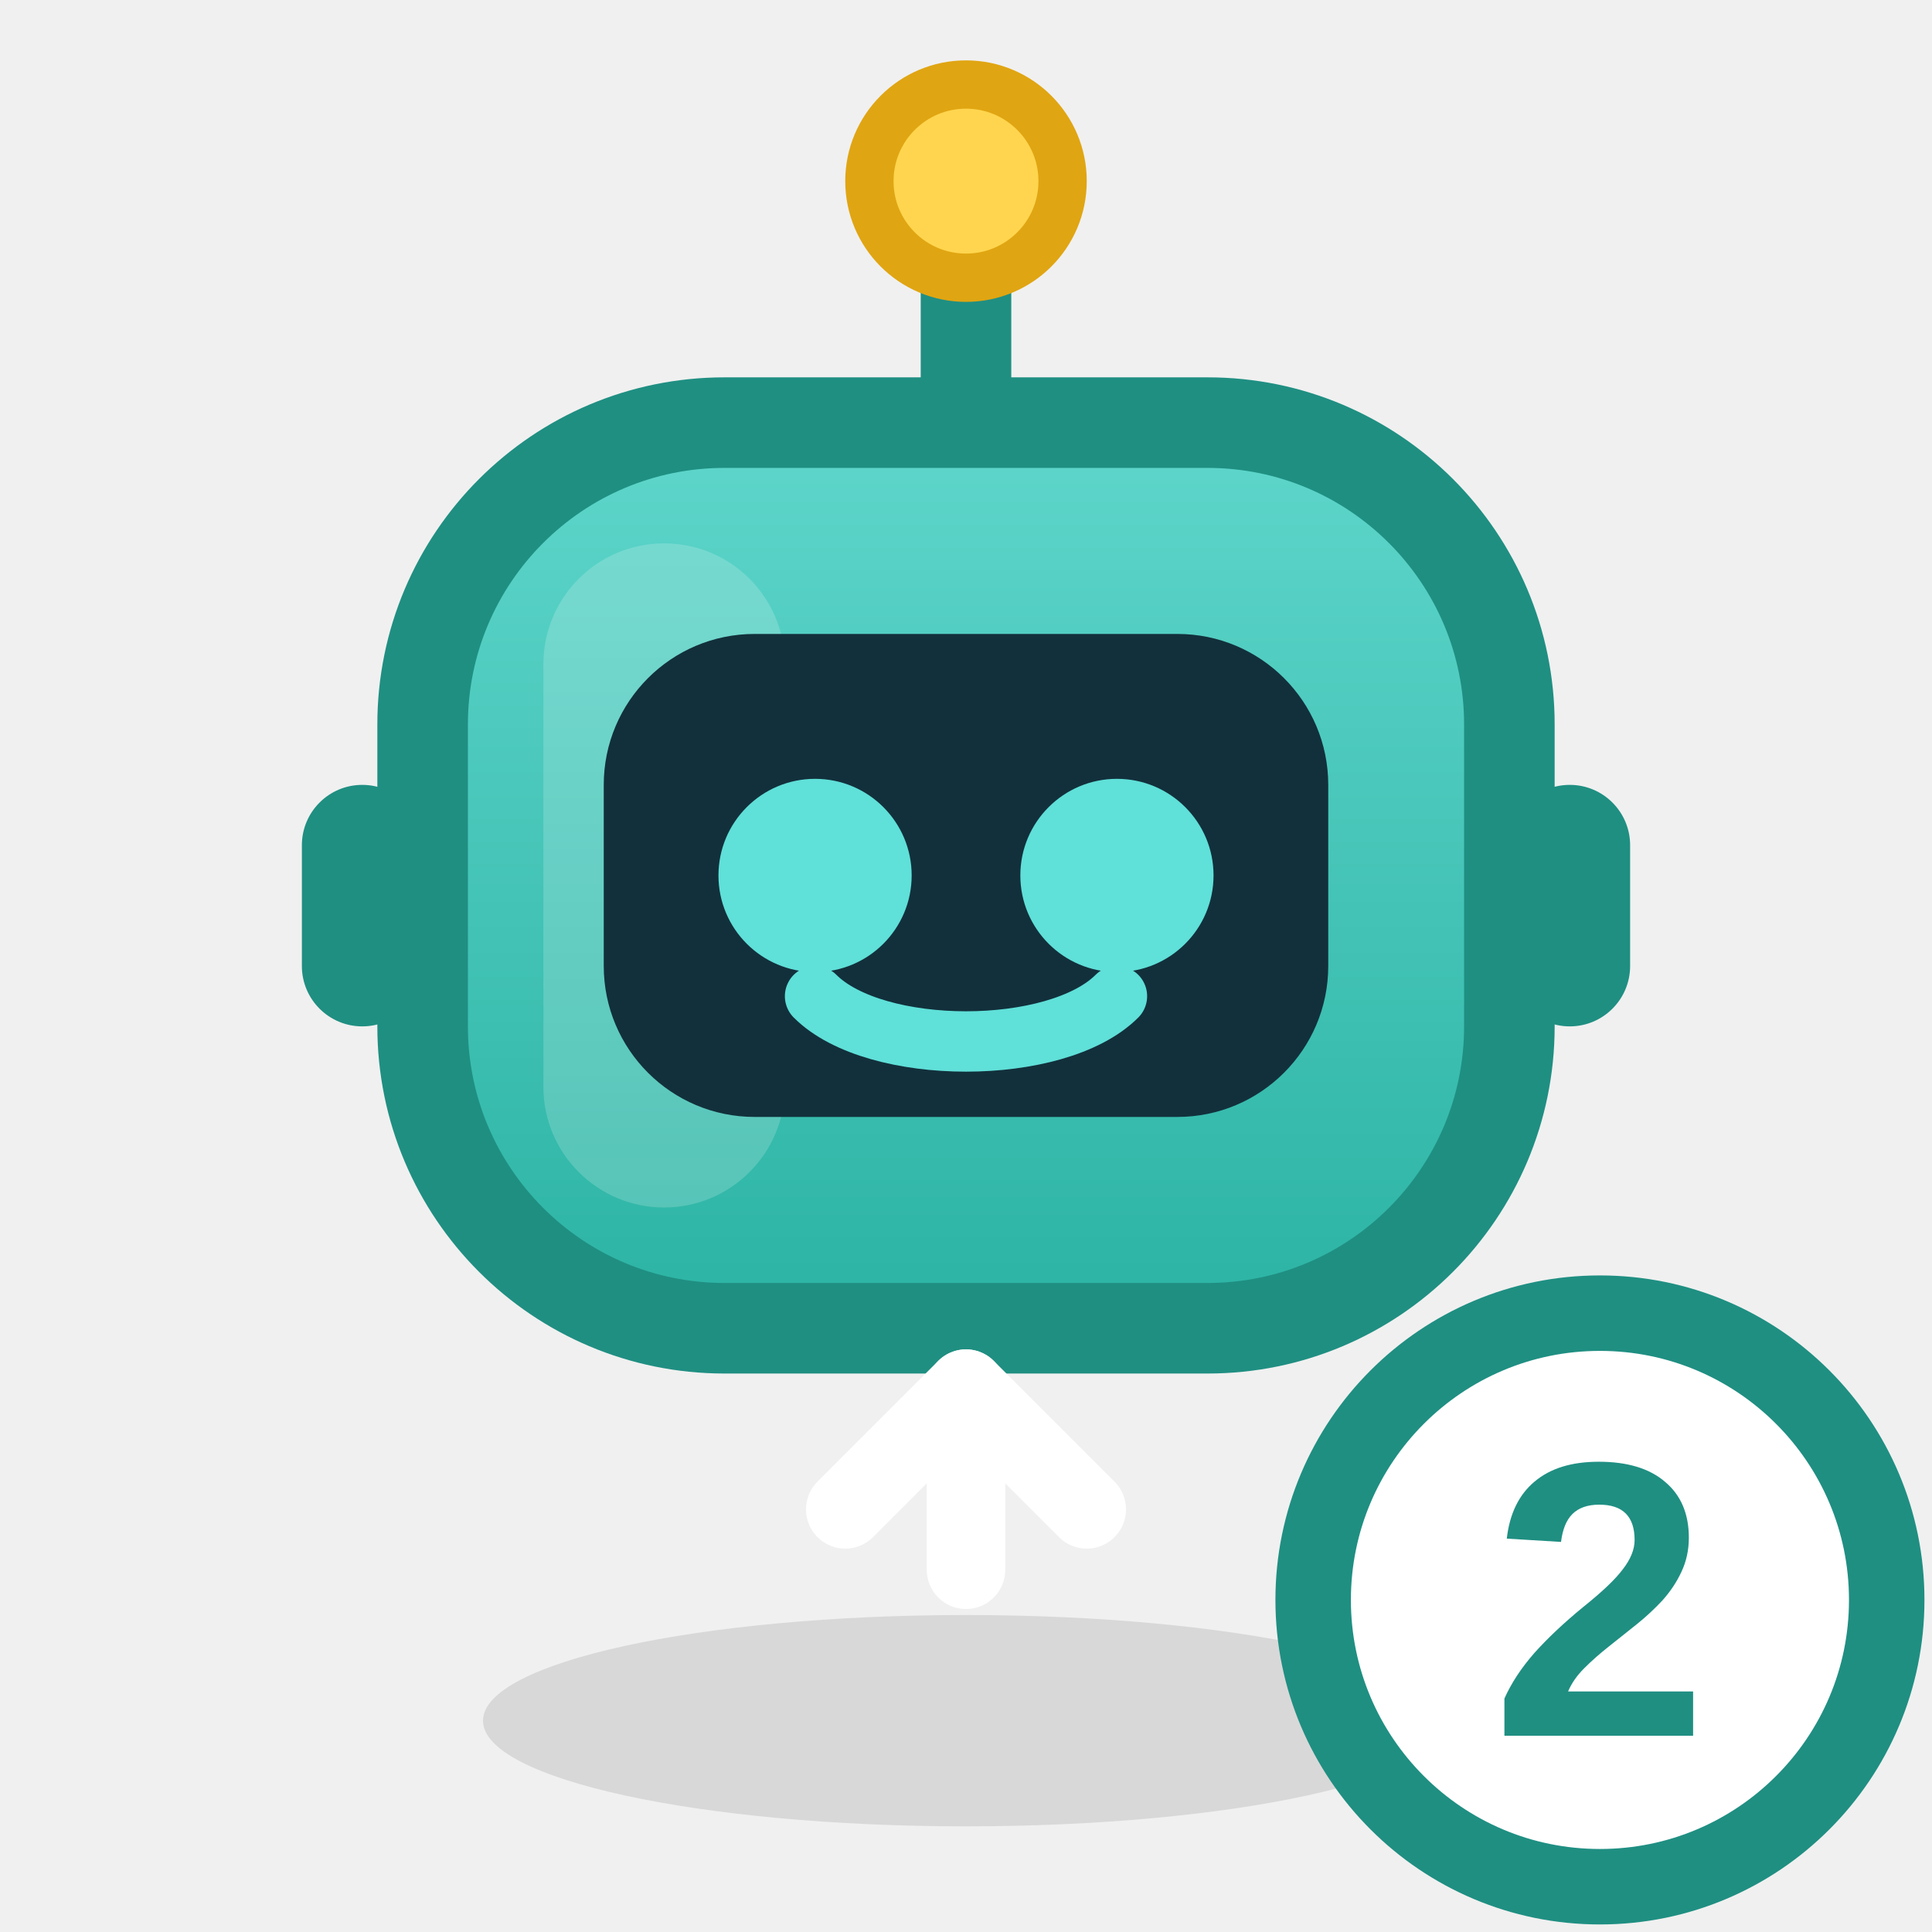
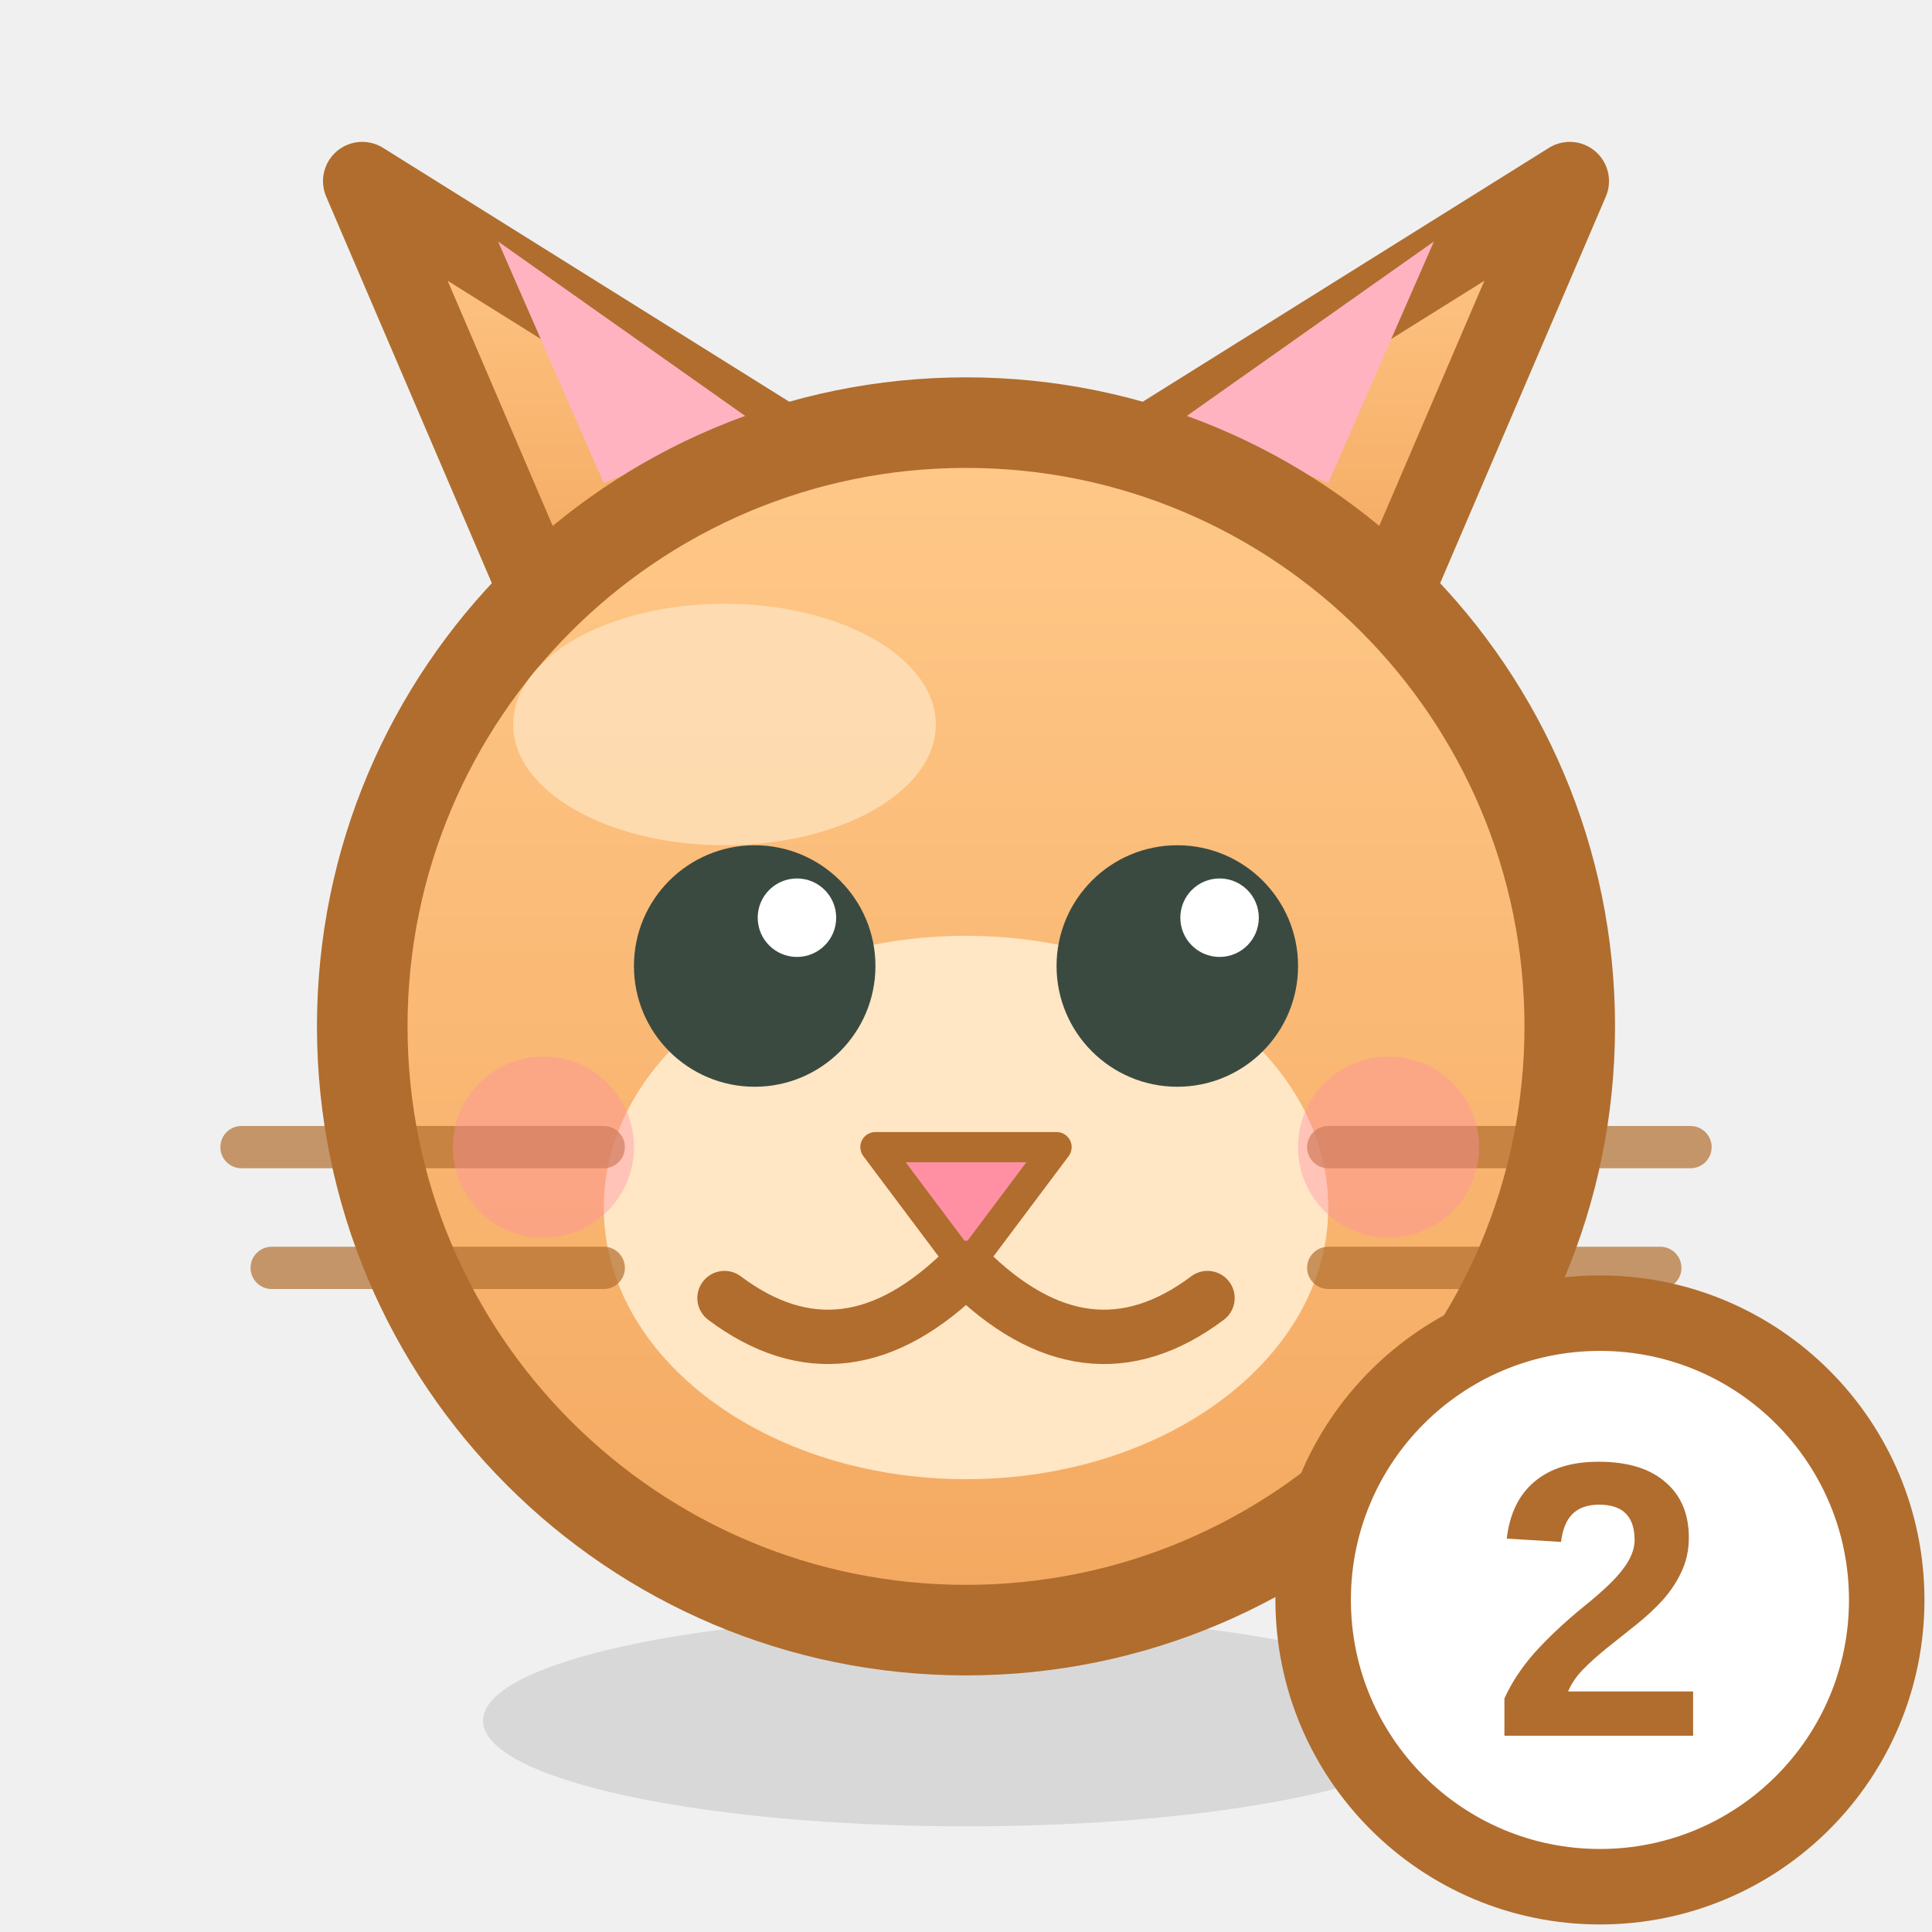
- <svg xmlns="http://www.w3.org/2000/svg" viewBox="0 0 64 64" role="img" aria-label="เรียงคำสั่งหุ่นยนต์ ป.1">
+ <svg xmlns="http://www.w3.org/2000/svg" viewBox="0 0 64 64" role="img" aria-label="พาแมวกลับบ้าน ป.1">
  <defs>
-     <linearGradient id="p1codeG" x1="0" y1="0" x2="0" y2="1">
-       <stop offset="0" stop-color="#5fd6cb" />
-       <stop offset="1" stop-color="#2bb3a3" />
+     <linearGradient id="p1catG" x1="0" y1="0" x2="0" y2="1">
+       <stop offset="0" stop-color="#ffc989" />
+       <stop offset="1" stop-color="#f4a860" />
    </linearGradient>
  </defs>
  <ellipse cx="32" cy="57" rx="16" ry="3.5" fill="#000" opacity="0.10" />
-   <path d="M32 7v6" stroke="#1f8f82" stroke-width="3" stroke-linecap="round" />
-   <circle cx="32" cy="6" r="3.2" fill="#ffd54f" stroke="#e0a512" stroke-width="1.6" />
-   <rect x="14" y="14" width="36" height="30" rx="10" fill="url(#p1codeG)" stroke="#1f8f82" stroke-width="3" />
-   <rect x="18" y="18" width="8" height="22" rx="4" fill="#fff" opacity="0.18" />
-   <rect x="20" y="21" width="24" height="16" rx="5" fill="#12303c" />
-   <circle cx="27" cy="29" r="3.2" fill="#5fe0d8" />
-   <circle cx="37" cy="29" r="3.2" fill="#5fe0d8" />
-   <path d="M27 33c2 2 8 2 10 0" fill="none" stroke="#5fe0d8" stroke-width="2" stroke-linecap="round" />
-   <rect x="10" y="26" width="4" height="8" rx="2" fill="#1f8f82" />
-   <rect x="50" y="26" width="4" height="8" rx="2" fill="#1f8f82" />
-   <g stroke="#fff" stroke-width="2.6" stroke-linecap="round" stroke-linejoin="round" fill="none">
-     <path d="M32 52v-6" />
-     <path d="M28 50l4-4 4 4" />
+   <path d="M18 20 L12 6 L28 16 Z" fill="url(#p1catG)" stroke="#b06d2e" stroke-width="2.6" stroke-linejoin="round" />
+   <path d="M46 20 L52 6 L36 16 Z" fill="url(#p1catG)" stroke="#b06d2e" stroke-width="2.6" stroke-linejoin="round" />
+   <path d="M20 16 L16.5 8 L25 14 Z" fill="#ffb3c1" />
+   <path d="M44 16 L47.5 8 L39 14 Z" fill="#ffb3c1" />
+   <circle cx="32" cy="34" r="20" fill="url(#p1catG)" stroke="#b06d2e" stroke-width="3" />
+   <ellipse cx="24" cy="24" rx="7" ry="4" fill="#ffe6c4" opacity="0.7" />
+   <ellipse cx="32" cy="40" rx="12" ry="9" fill="#ffe6c4" />
+   <circle cx="25" cy="32" r="4" fill="#3a4a40" />
+   <circle cx="39" cy="32" r="4" fill="#3a4a40" />
+   <circle cx="26.4" cy="30.4" r="1.3" fill="#fff" />
+   <circle cx="40.4" cy="30.4" r="1.3" fill="#fff" />
+   <path d="M29 38 L35 38 L32 42 Z" fill="#ff8fa3" stroke="#b06d2e" stroke-width="1" stroke-linejoin="round" />
+   <path d="M32 42 Q28 46 24 43 M32 42 Q36 46 40 43" fill="none" stroke="#b06d2e" stroke-width="1.8" stroke-linecap="round" />
+   <g stroke="#b06d2e" stroke-width="1.4" stroke-linecap="round" opacity="0.7">
+     <path d="M20 38 H8 M20 42 H9 M44 38 H56 M44 42 H55" />
  </g>
-   <circle cx="53" cy="53" r="9.5" fill="#fff" stroke="#1f8f82" stroke-width="2.5" />
-   <text x="53" y="57.5" font-family="Arial, sans-serif" font-size="13" font-weight="bold" fill="#1f8f82" text-anchor="middle">2</text>
+   <circle cx="18" cy="38" r="3" fill="#ff8fa3" opacity="0.4" />
+   <circle cx="46" cy="38" r="3" fill="#ff8fa3" opacity="0.4" />
+   <circle cx="53" cy="53" r="9.5" fill="#fff" stroke="#b06d2e" stroke-width="2.5" />
+   <text x="53" y="57.5" font-family="Arial, sans-serif" font-size="13" font-weight="bold" fill="#b06d2e" text-anchor="middle">2</text>
</svg>
